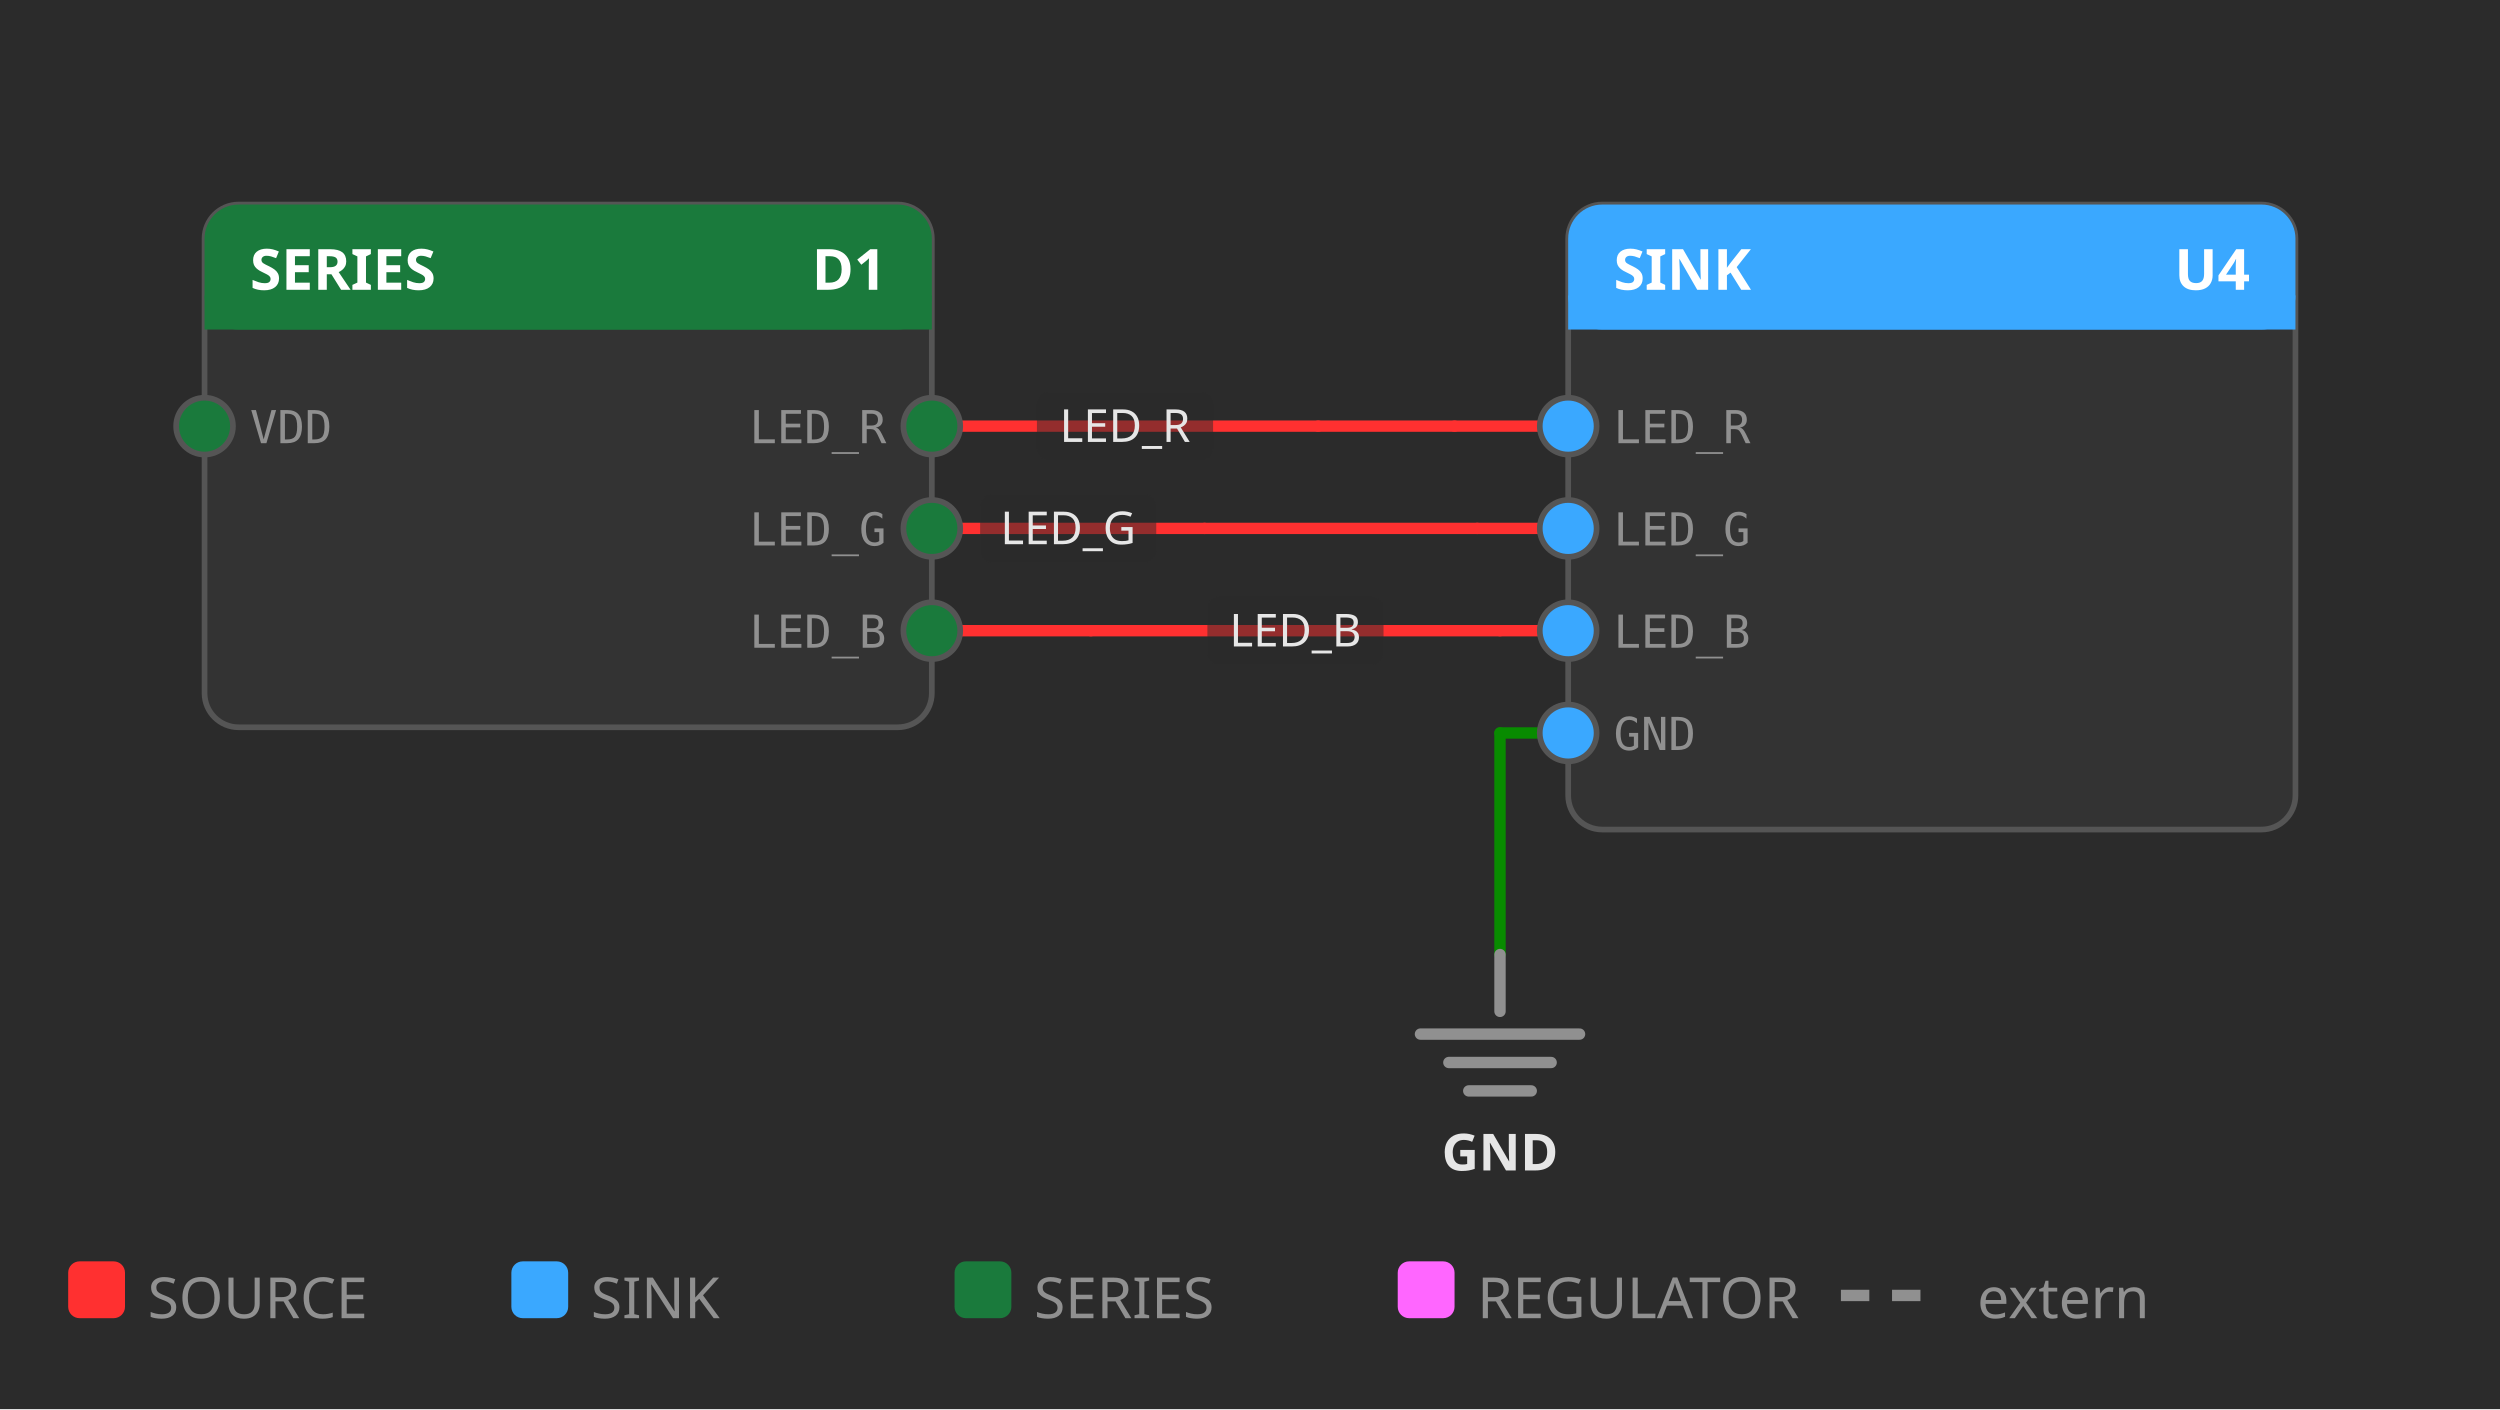
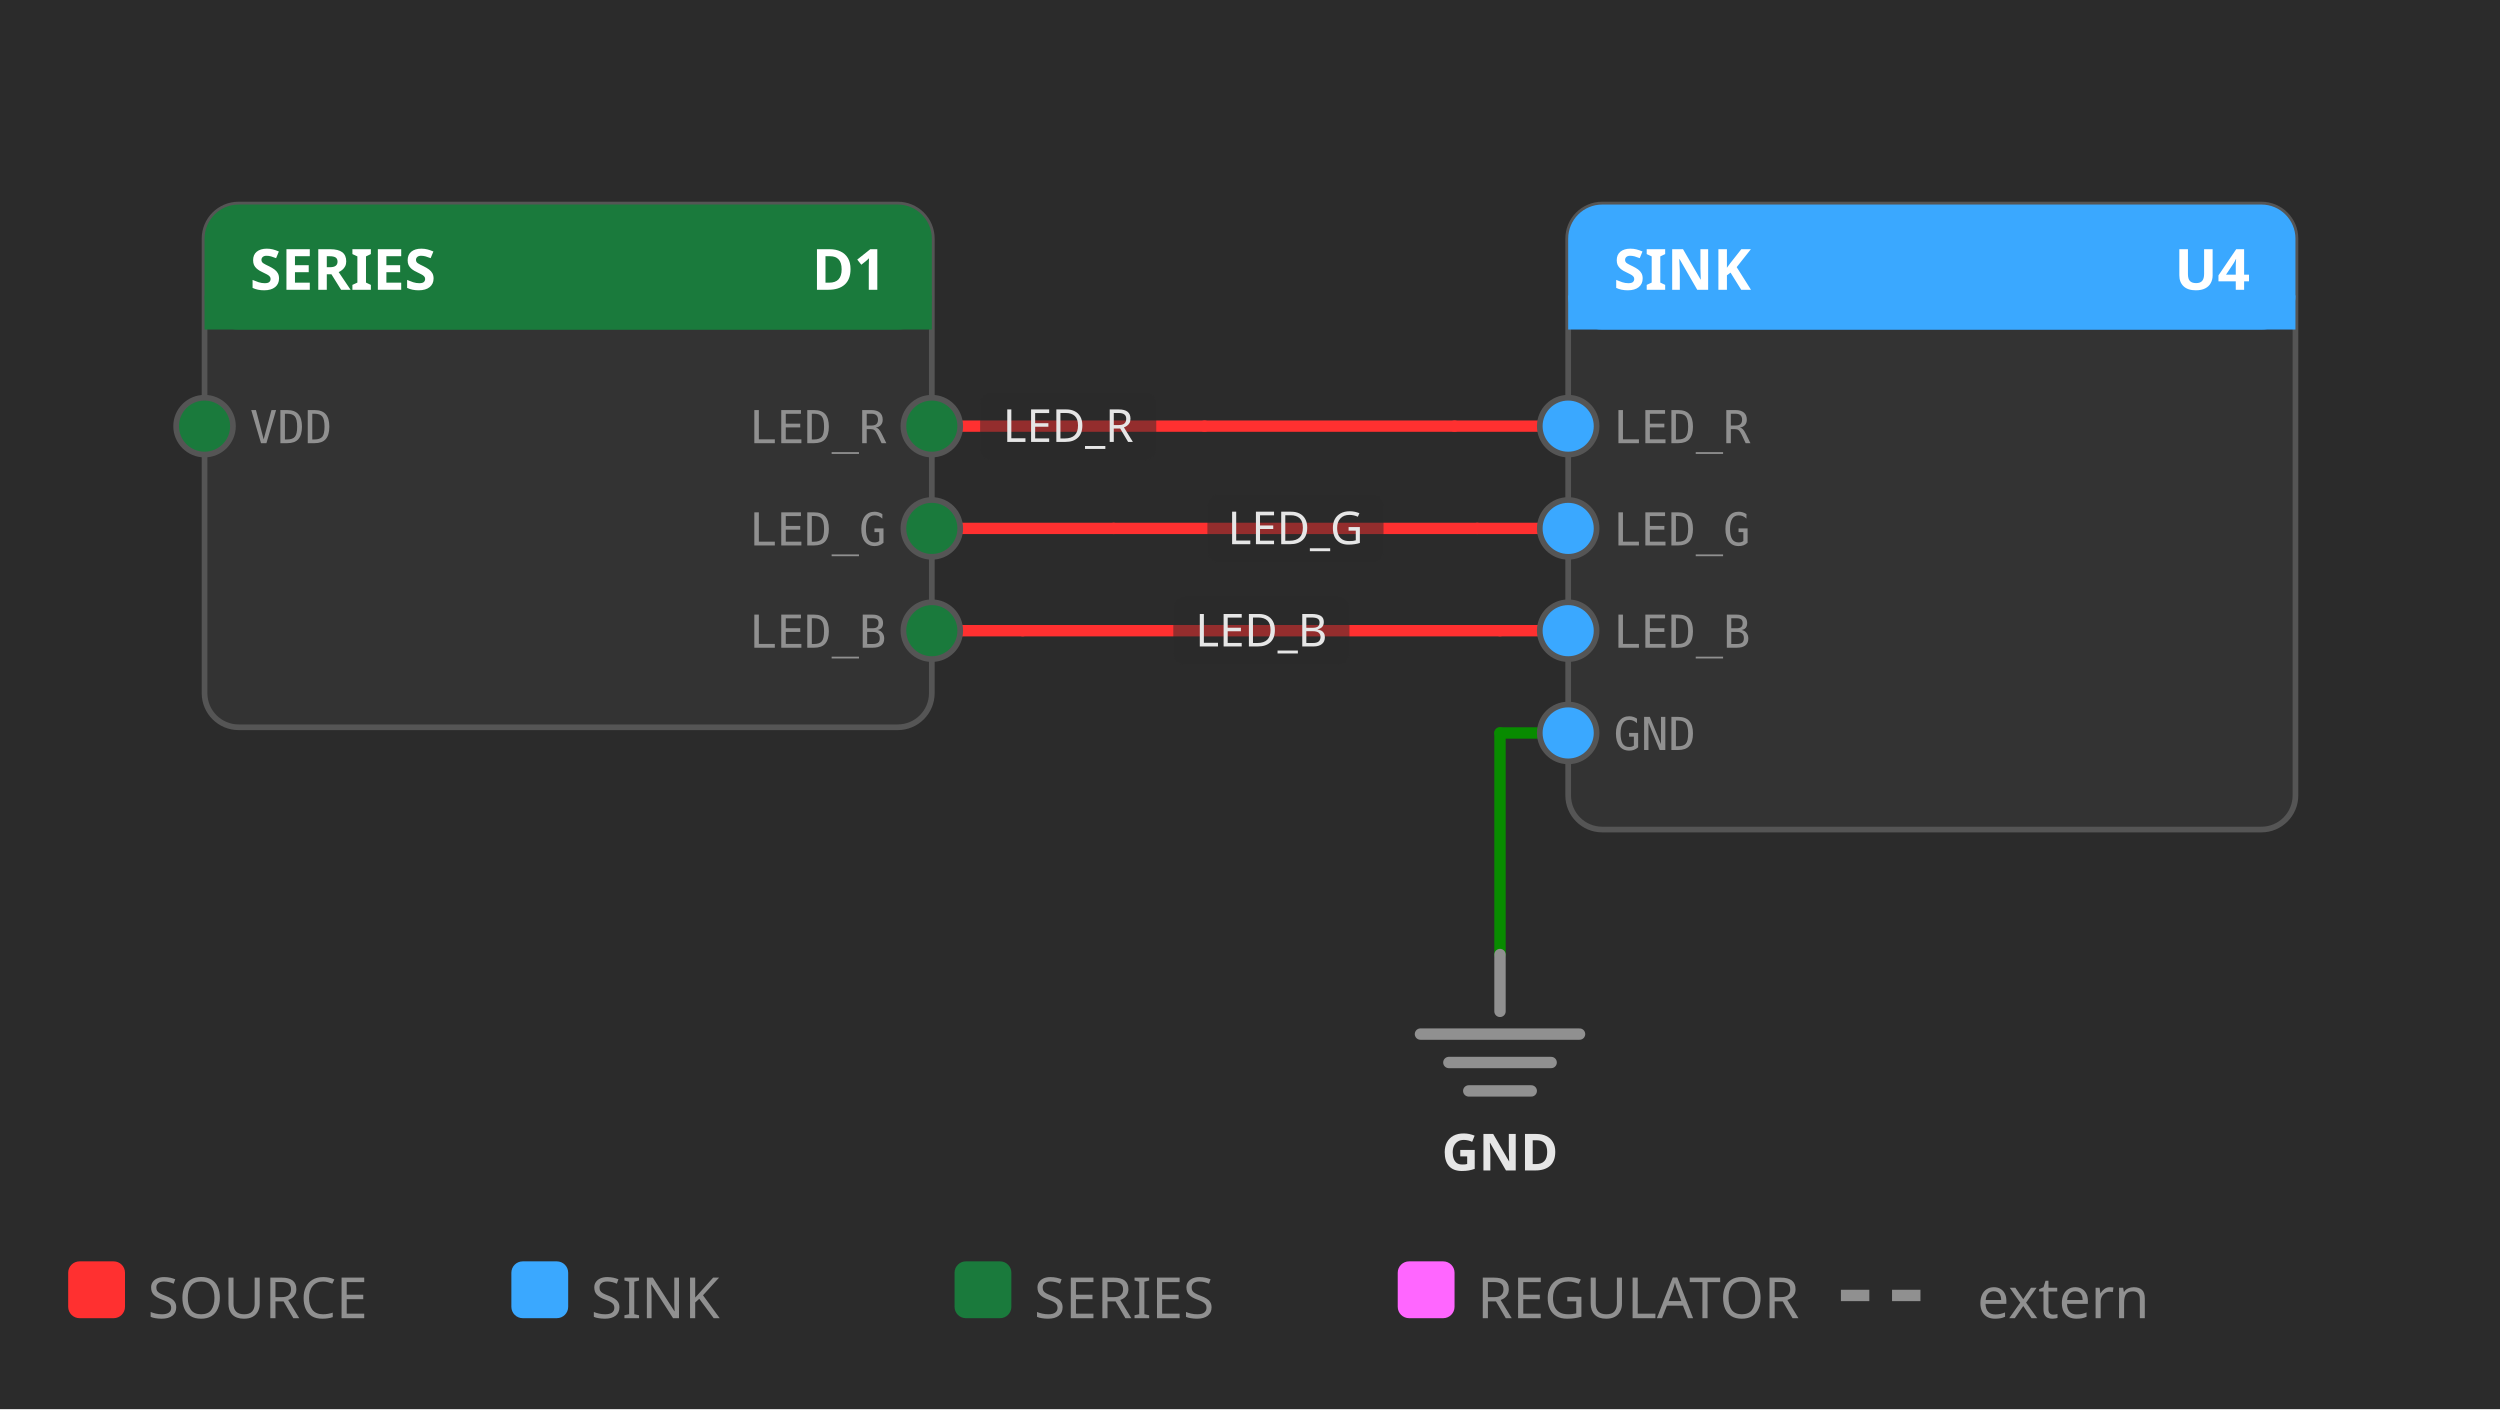
<svg xmlns="http://www.w3.org/2000/svg" width="440" height="248" viewBox="0 0 440 248">
  <rect width="100%" height="100%" fill="#2b2b2b" />
-   <line x1="164" y1="111" x2="192" y2="111" stroke="#ff3030" stroke-width="2" stroke-linecap="round" />
-   <line x1="192" y1="111" x2="264" y2="111" stroke="#ff3030" stroke-width="2" stroke-linecap="round" />
+   <line x1="164" y1="111" x2="180" y2="111" stroke="#ff3030" stroke-width="2" stroke-linecap="round" />
+   <line x1="180" y1="111" x2="264" y2="111" stroke="#ff3030" stroke-width="2" stroke-linecap="round" />
  <line x1="264" y1="111" x2="276" y2="111" stroke="#ff3030" stroke-width="2" stroke-linecap="round" />
-   <line x1="164" y1="93" x2="212" y2="93" stroke="#ff3030" stroke-width="2" stroke-linecap="round" />
-   <line x1="212" y1="93" x2="260" y2="93" stroke="#ff3030" stroke-width="2" stroke-linecap="round" />
+   <line x1="164" y1="93" x2="196" y2="93" stroke="#ff3030" stroke-width="2" stroke-linecap="round" />
+   <line x1="196" y1="93" x2="260" y2="93" stroke="#ff3030" stroke-width="2" stroke-linecap="round" />
  <line x1="260" y1="93" x2="276" y2="93" stroke="#ff3030" stroke-width="2" stroke-linecap="round" />
-   <line x1="164" y1="75" x2="232" y2="75" stroke="#ff3030" stroke-width="2" stroke-linecap="round" />
-   <line x1="232" y1="75" x2="256" y2="75" stroke="#ff3030" stroke-width="2" stroke-linecap="round" />
+   <line x1="164" y1="75" x2="212" y2="75" stroke="#ff3030" stroke-width="2" stroke-linecap="round" />
+   <line x1="212" y1="75" x2="256" y2="75" stroke="#ff3030" stroke-width="2" stroke-linecap="round" />
  <line x1="256" y1="75" x2="276" y2="75" stroke="#ff3030" stroke-width="2" stroke-linecap="round" />
  <line x1="264" y1="129" x2="276" y2="129" stroke="#088b00" stroke-width="2" stroke-linecap="round" />
  <path d="M 264,129 V 168" fill="none" stroke="#088b00" stroke-width="2" stroke-linecap="round" stroke-linejoin="round" />
  <line x1="264" y1="168" x2="264" y2="178" stroke="#909090" stroke-width="2" stroke-linecap="round" />
  <line x1="250" y1="182" x2="278" y2="182" stroke="#909090" stroke-width="2" stroke-linecap="round" />
  <line x1="255" y1="187" x2="273" y2="187" stroke="#909090" stroke-width="2" stroke-linecap="round" />
  <line x1="258.5" y1="192" x2="269.5" y2="192" stroke="#909090" stroke-width="2" stroke-linecap="round" />
  <text x="264" y="206" text-anchor="middle" fill="#e6e6e6" font-family="Segoe UI,sans-serif" font-size="9" font-weight="600">GND</text>
  <rect class="topo-hit" data-label="D1" x="36" y="36" width="128" height="92" rx="6" fill="#333333" stroke="#555555" stroke-width="1" />
  <rect x="36" y="36" width="128" height="22" rx="6" fill="#1a7a3c" />
  <rect x="36" y="52" width="128" height="6" fill="#1a7a3c" />
  <text x="44" y="51" fill="#ffffff" font-family="Segoe UI,sans-serif" font-size="10" font-weight="600">SERIES</text>
  <text x="156" y="51" fill="#ffffff" text-anchor="end" font-family="Segoe UI,sans-serif" font-size="10" font-weight="600">D1</text>
  <circle cx="36" cy="75" r="5" fill="#1a7a3c" stroke="#555555" stroke-width="1" />
  <text x="44" y="78" text-anchor="start" fill="#909090" font-family="Consolas,monospace" font-size="8">VDD</text>
  <circle cx="164" cy="75" r="5" fill="#1a7a3c" stroke="#555555" stroke-width="1" />
  <text x="156" y="78" text-anchor="end" fill="#909090" font-family="Consolas,monospace" font-size="8">LED_R</text>
  <circle cx="164" cy="93" r="5" fill="#1a7a3c" stroke="#555555" stroke-width="1" />
  <text x="156" y="96" text-anchor="end" fill="#909090" font-family="Consolas,monospace" font-size="8">LED_G</text>
  <circle cx="164" cy="111" r="5" fill="#1a7a3c" stroke="#555555" stroke-width="1" />
  <text x="156" y="114" text-anchor="end" fill="#909090" font-family="Consolas,monospace" font-size="8">LED_B</text>
  <rect class="topo-hit" data-label="U4" x="276" y="36" width="128" height="110" rx="6" fill="#333333" stroke="#555555" stroke-width="1" />
  <rect x="276" y="36" width="128" height="22" rx="6" fill="#3aa8ff" />
  <rect x="276" y="52" width="128" height="6" fill="#3aa8ff" />
  <text x="284" y="51" fill="#ffffff" font-family="Segoe UI,sans-serif" font-size="10" font-weight="600">SINK</text>
  <text x="396" y="51" fill="#ffffff" text-anchor="end" font-family="Segoe UI,sans-serif" font-size="10" font-weight="600">U4</text>
  <circle cx="276" cy="75" r="5" fill="#3aa8ff" stroke="#555555" stroke-width="1" />
  <text x="284" y="78" text-anchor="start" fill="#909090" font-family="Consolas,monospace" font-size="8">LED_R</text>
  <circle cx="276" cy="93" r="5" fill="#3aa8ff" stroke="#555555" stroke-width="1" />
  <text x="284" y="96" text-anchor="start" fill="#909090" font-family="Consolas,monospace" font-size="8">LED_G</text>
  <circle cx="276" cy="111" r="5" fill="#3aa8ff" stroke="#555555" stroke-width="1" />
  <text x="284" y="114" text-anchor="start" fill="#909090" font-family="Consolas,monospace" font-size="8">LED_B</text>
  <circle cx="276" cy="129" r="5" fill="#3aa8ff" stroke="#555555" stroke-width="1" />
  <text x="284" y="132" text-anchor="start" fill="#909090" font-family="Consolas,monospace" font-size="8">GND</text>
-   <rect x="212.5" y="105" width="31" height="12" fill="#2b2b2b" fill-opacity="0.5" stroke="none" rx="2" />
-   <text x="228" y="111" text-anchor="middle" dominant-baseline="middle" fill="#e6e6e6" font-family="Segoe UI,sans-serif" font-size="8">LED_B</text>
-   <rect x="172.5" y="87" width="31" height="12" fill="#2b2b2b" fill-opacity="0.5" stroke="none" rx="2" />
-   <text x="188" y="93" text-anchor="middle" dominant-baseline="middle" fill="#e6e6e6" font-family="Segoe UI,sans-serif" font-size="8">LED_G</text>
-   <rect x="182.5" y="69" width="31" height="12" fill="#2b2b2b" fill-opacity="0.5" stroke="none" rx="2" />
-   <text x="198" y="75" text-anchor="middle" dominant-baseline="middle" fill="#e6e6e6" font-family="Segoe UI,sans-serif" font-size="8">LED_R</text>
+   <rect x="206.5" y="105" width="31" height="12" fill="#2b2b2b" fill-opacity="0.5" stroke="none" rx="2" />
+   <text x="222" y="111" text-anchor="middle" dominant-baseline="middle" fill="#e6e6e6" font-family="Segoe UI,sans-serif" font-size="8">LED_B</text>
+   <rect x="212.5" y="87" width="31" height="12" fill="#2b2b2b" fill-opacity="0.5" stroke="none" rx="2" />
+   <text x="228" y="93" text-anchor="middle" dominant-baseline="middle" fill="#e6e6e6" font-family="Segoe UI,sans-serif" font-size="8">LED_G</text>
+   <rect x="172.5" y="69" width="31" height="12" fill="#2b2b2b" fill-opacity="0.5" stroke="none" rx="2" />
+   <text x="188" y="75" text-anchor="middle" dominant-baseline="middle" fill="#e6e6e6" font-family="Segoe UI,sans-serif" font-size="8">LED_R</text>
  <rect x="12" y="222" width="10" height="10" rx="2" fill="#ff3030" />
  <text x="26" y="232" fill="#909090" font-family="Segoe UI,sans-serif" font-size="10">SOURCE</text>
  <rect x="90" y="222" width="10" height="10" rx="2" fill="#3aa8ff" />
  <text x="104" y="232" fill="#909090" font-family="Segoe UI,sans-serif" font-size="10">SINK</text>
  <rect x="168" y="222" width="10" height="10" rx="2" fill="#1a7a3c" />
  <text x="182" y="232" fill="#909090" font-family="Segoe UI,sans-serif" font-size="10">SERIES</text>
  <rect x="246" y="222" width="10" height="10" rx="2" fill="#ff66ff" />
  <text x="260" y="232" fill="#909090" font-family="Segoe UI,sans-serif" font-size="10">REGULATOR</text>
  <line x1="324" y1="228" x2="342" y2="228" stroke="#909090" stroke-width="2" stroke-dasharray="5 4" />
  <text x="348" y="232" fill="#909090" font-family="Segoe UI,sans-serif" font-size="10">extern</text>
</svg>
